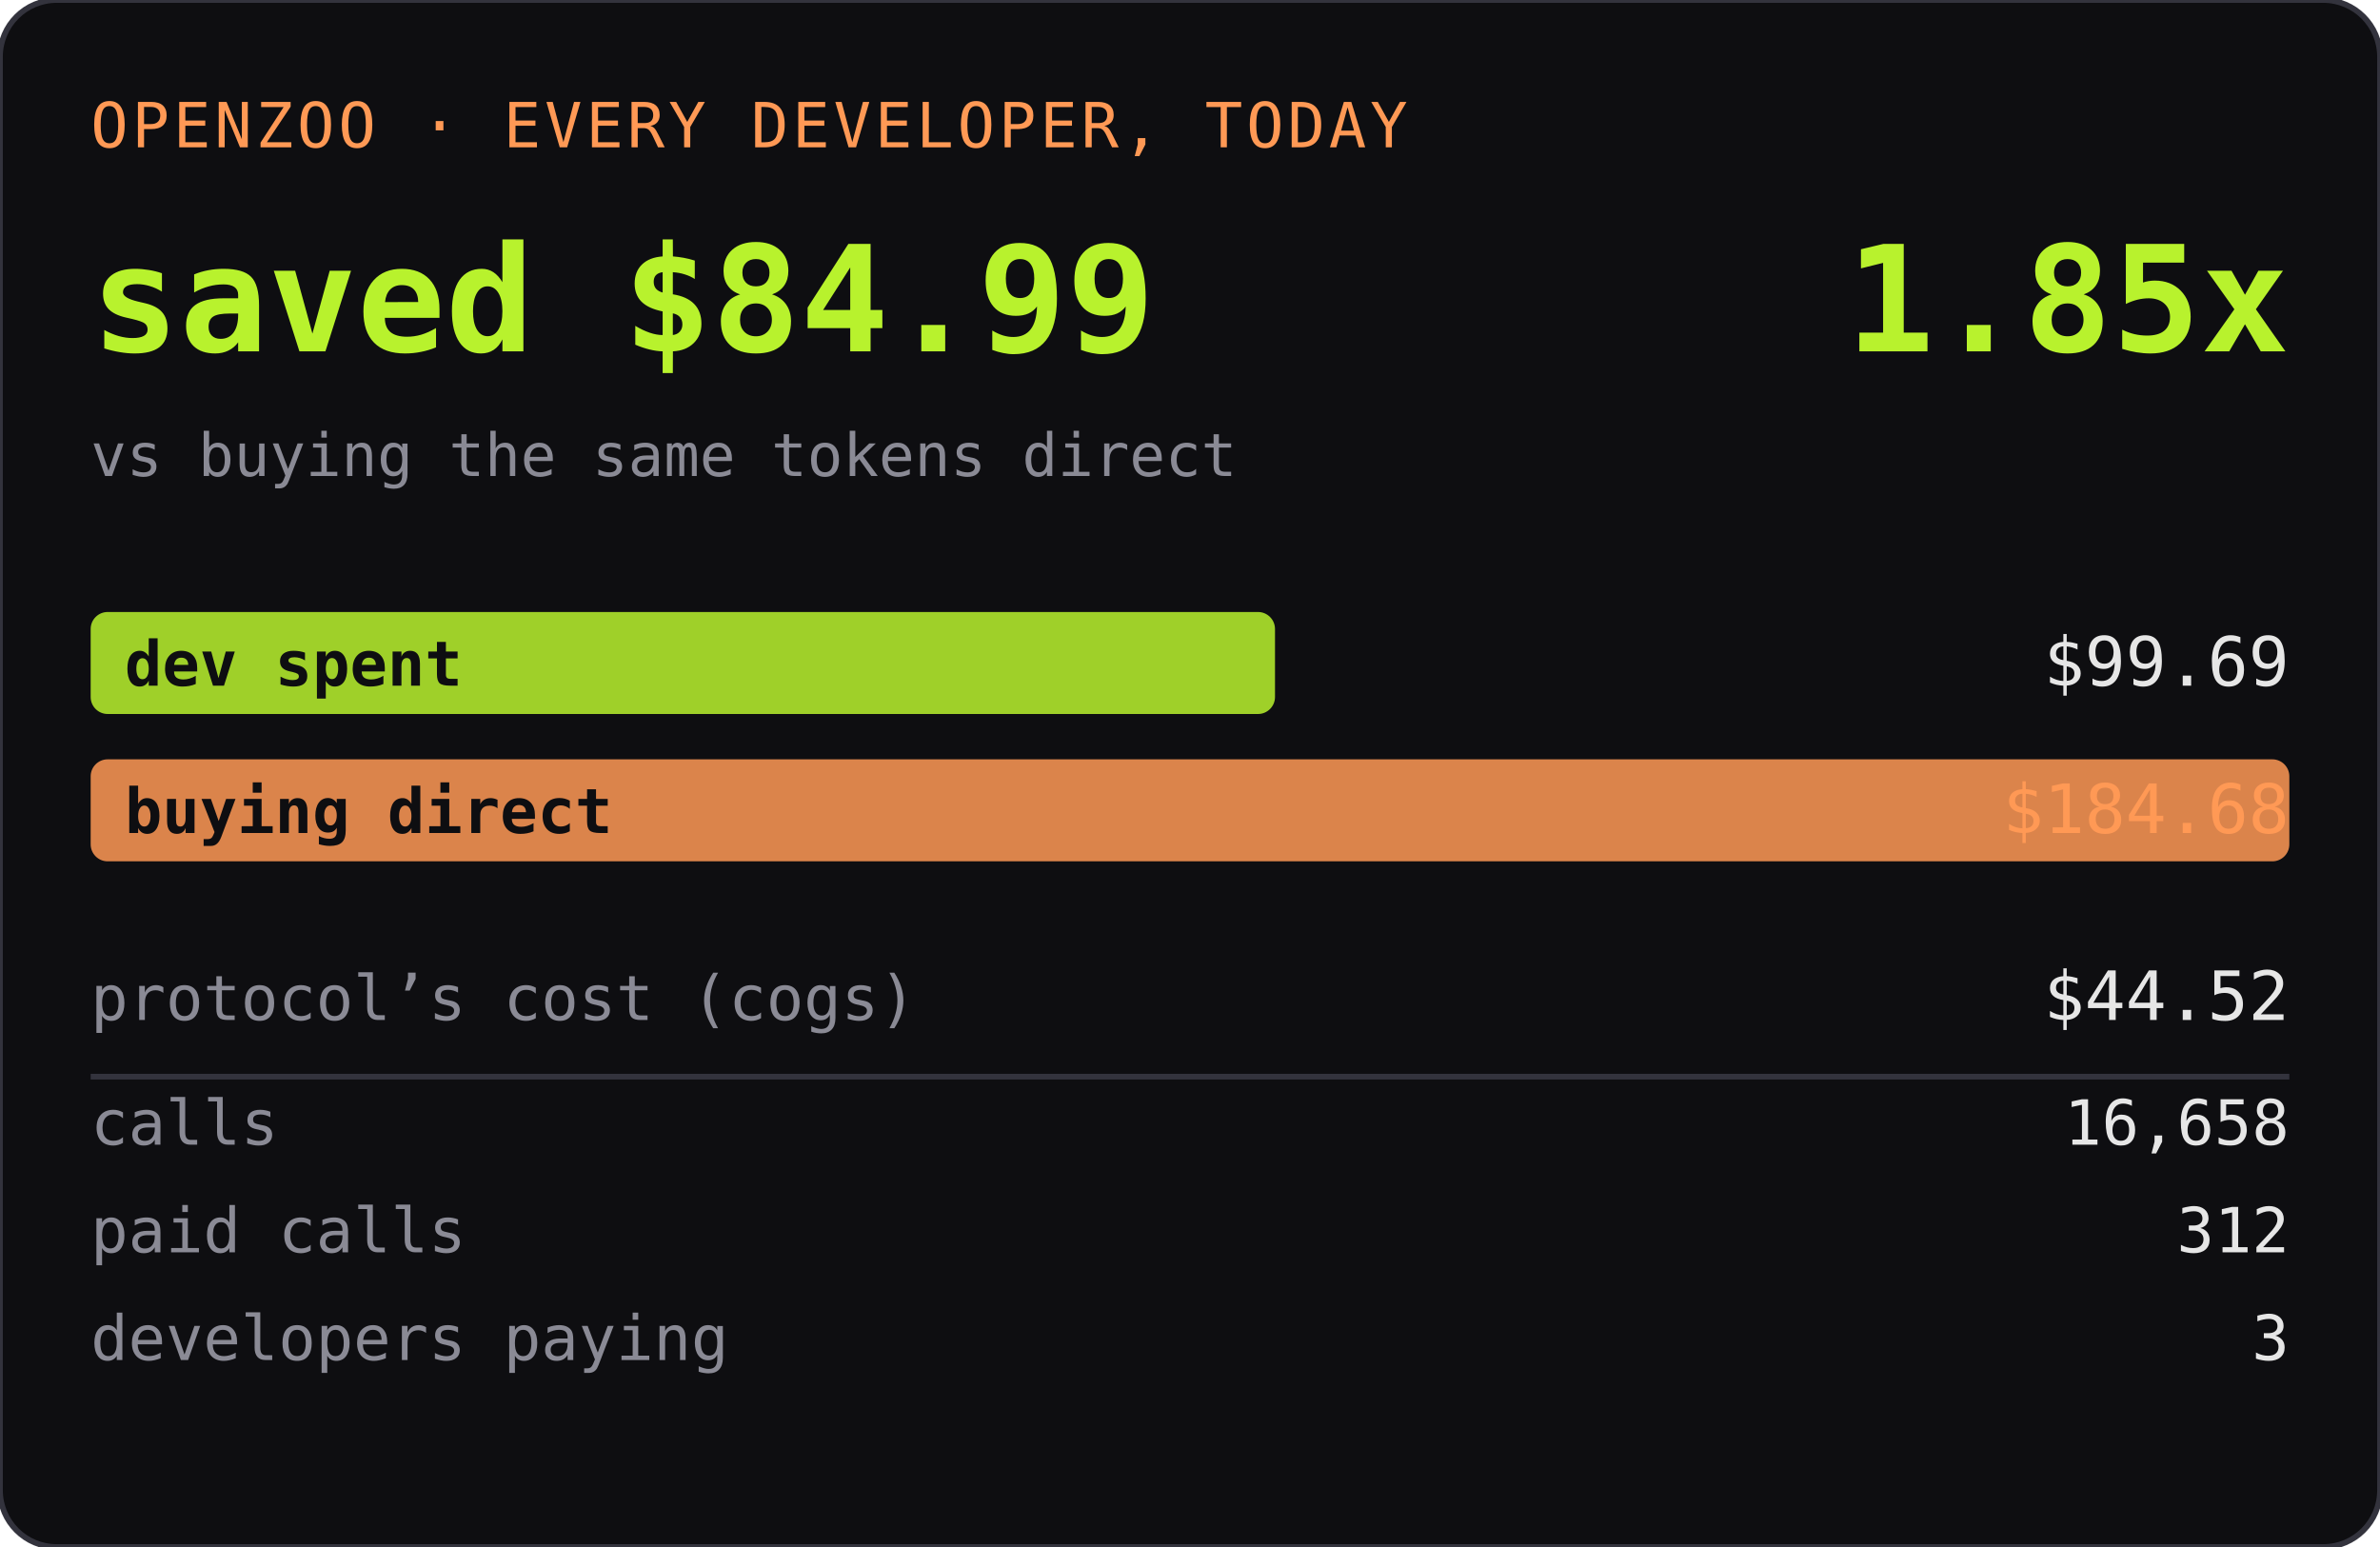
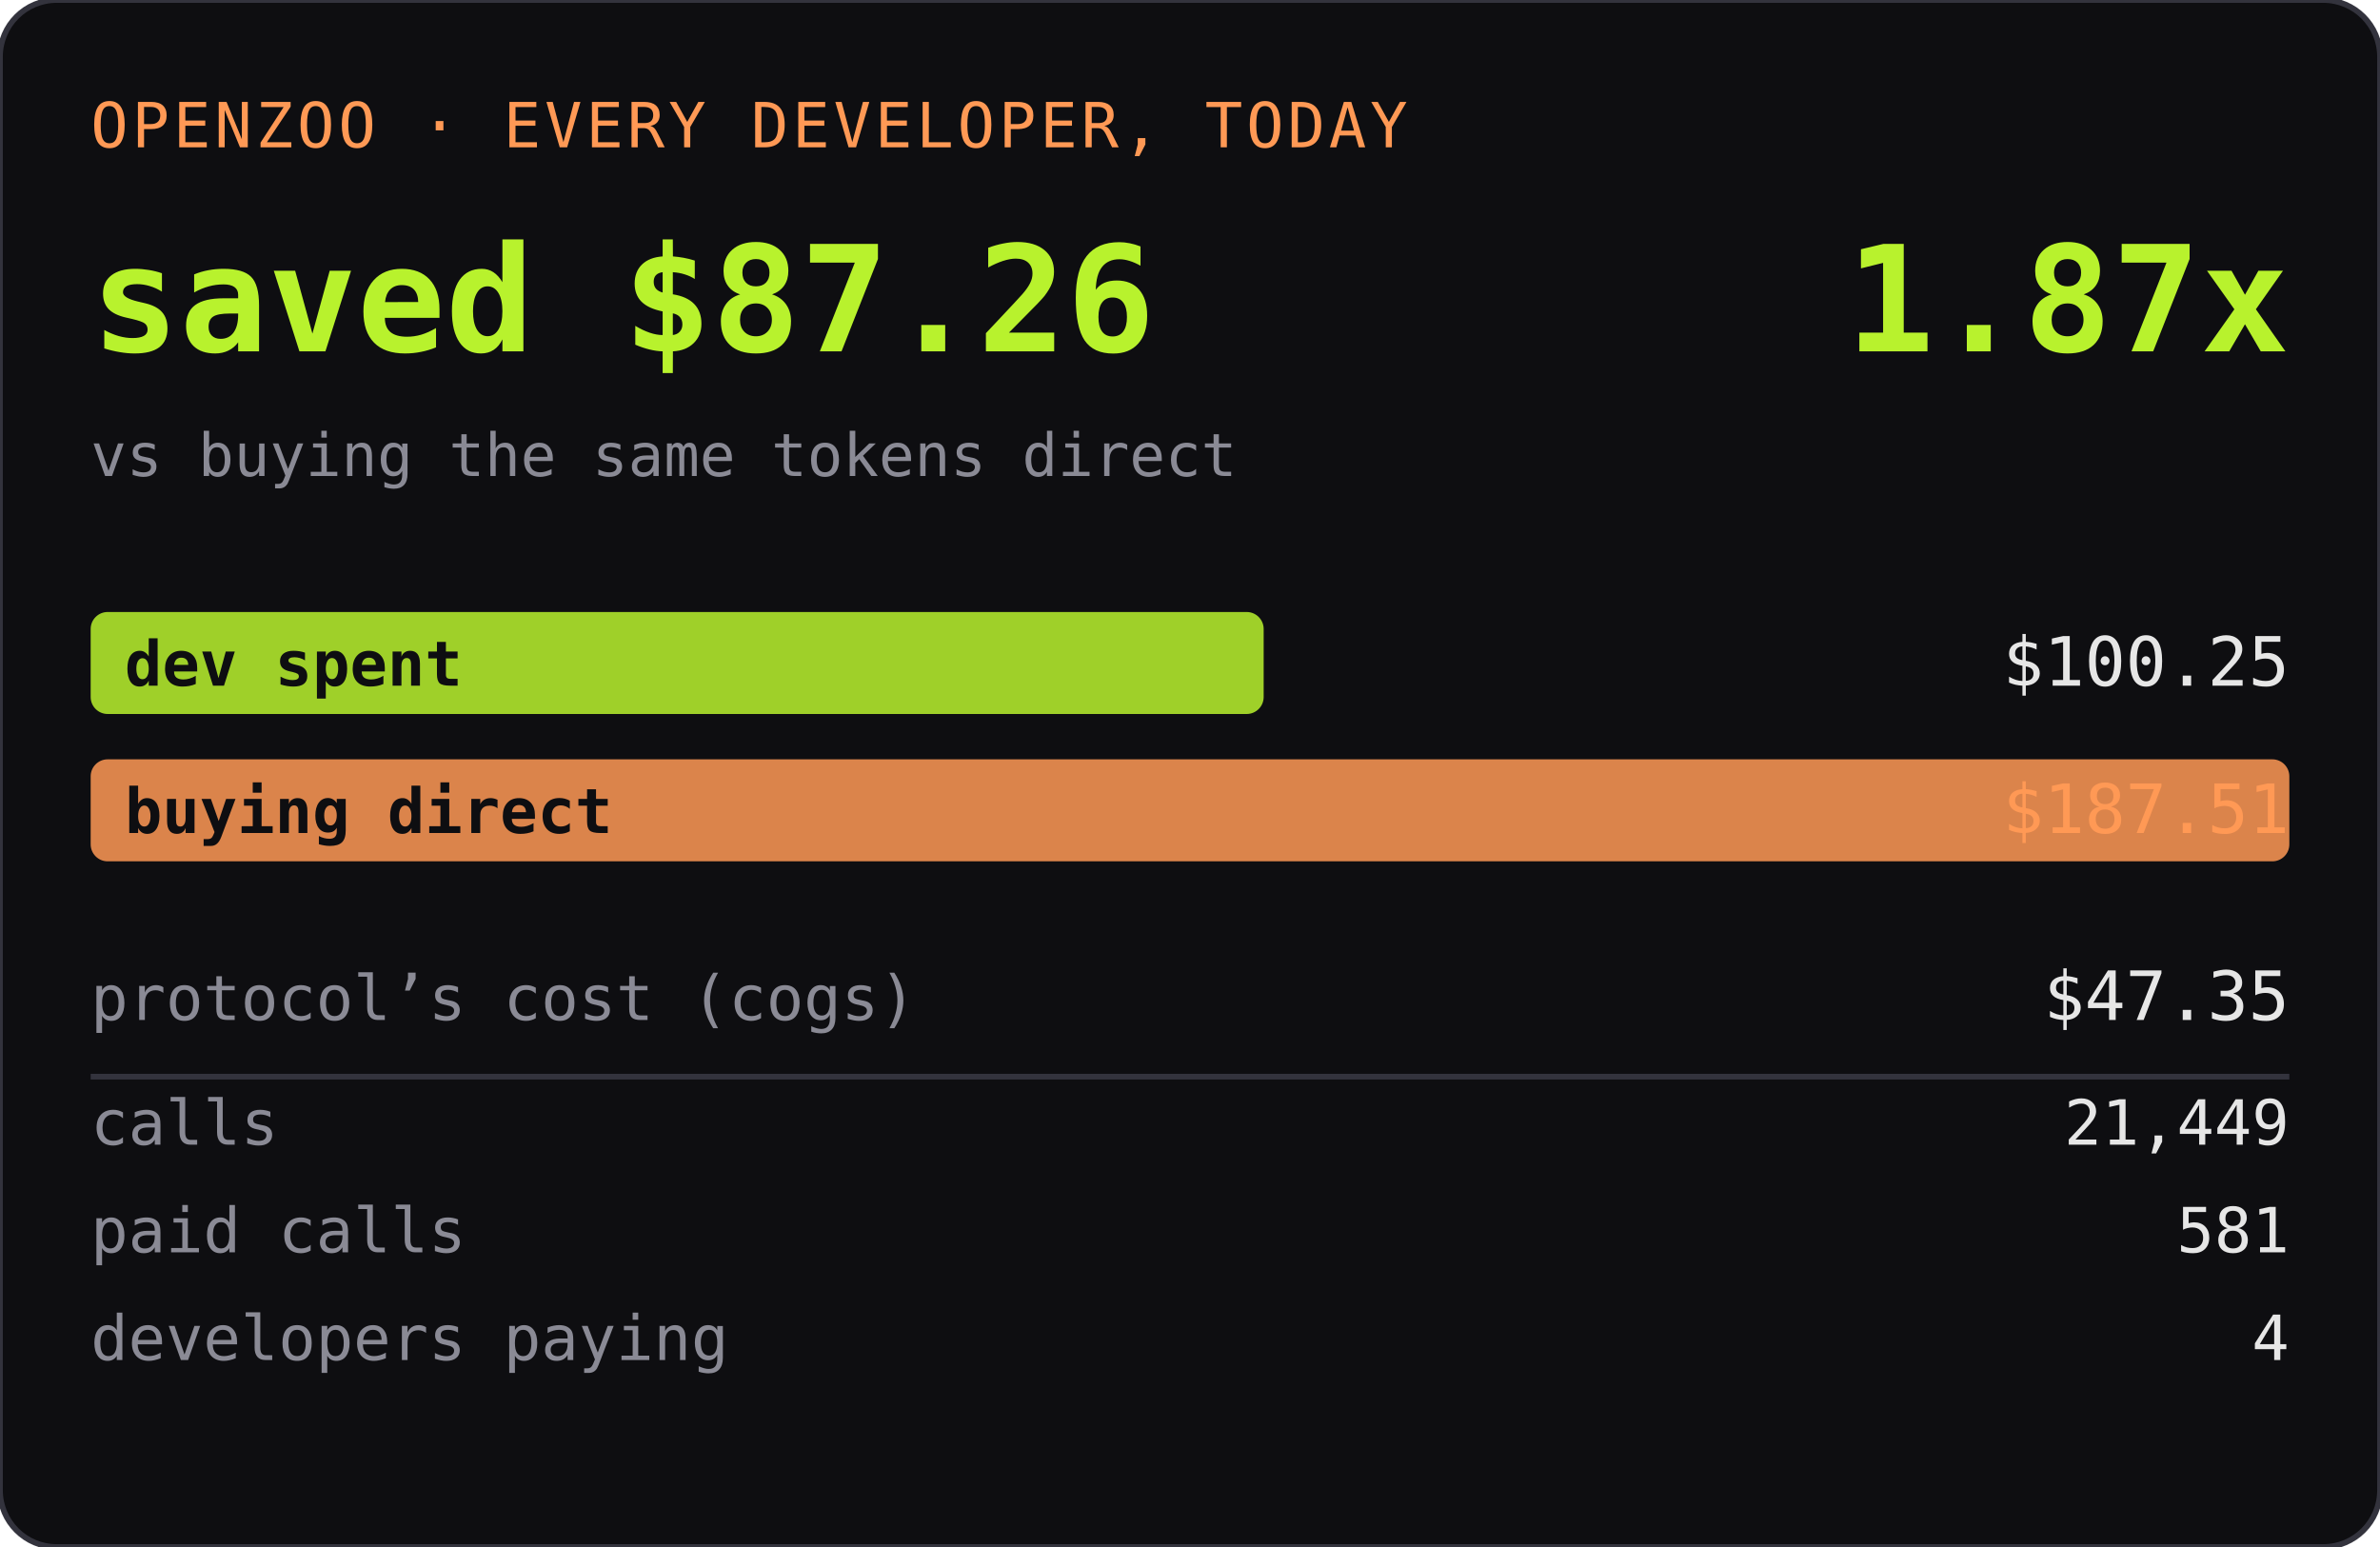
<svg xmlns="http://www.w3.org/2000/svg" width="420" height="273" role="img" aria-label="OPENZOO · EVERY DEVELOPER, TODAY">
  <rect width="420" height="273" rx="10" fill="#0e0e11" />
  <rect width="420" height="273" rx="10" fill="none" stroke="#33333d" />
  <text x="16" y="26" font-family="ui-monospace,SFMono-Regular,Menlo,monospace" font-size="11" fill="#ff9955" letter-spacing="0.06em">OPENZOO · EVERY DEVELOPER, TODAY</text>
-   <text x="16" y="62" font-family="ui-monospace,SFMono-Regular,Menlo,monospace" font-size="26" font-weight="600" fill="#b8f22d">saved $84.99</text>
-   <text x="404" y="62" text-anchor="end" font-family="ui-monospace,SFMono-Regular,Menlo,monospace" font-size="26" font-weight="600" fill="#b8f22d">1.85x</text>
+   <text x="16" y="62" font-family="ui-monospace,SFMono-Regular,Menlo,monospace" font-size="26" font-weight="600" fill="#b8f22d">saved $87.26</text>
+   <text x="404" y="62" text-anchor="end" font-family="ui-monospace,SFMono-Regular,Menlo,monospace" font-size="26" font-weight="600" fill="#b8f22d">1.87x</text>
  <text x="16" y="84" font-family="ui-monospace,SFMono-Regular,Menlo,monospace" font-size="10.5" fill="#8a8a95">vs buying the same tokens direct</text>
-   <rect x="16" y="108" width="209" height="18" rx="3" fill="#b8f22d" opacity="0.85" />
+   <rect x="16" y="108" width="207" height="18" rx="3" fill="#b8f22d" opacity="0.85" />
  <text x="22" y="121" font-family="ui-monospace,SFMono-Regular,Menlo,monospace" font-size="11" fill="#0e0e11" font-weight="600">dev spent</text>
-   <text x="404" y="121" text-anchor="end" font-family="ui-monospace,SFMono-Regular,Menlo,monospace" font-size="12" fill="#e6e6e6">$99.69</text>
+   <text x="404" y="121" text-anchor="end" font-family="ui-monospace,SFMono-Regular,Menlo,monospace" font-size="12" fill="#e6e6e6">$100.25</text>
  <rect x="16" y="134" width="388" height="18" rx="3" fill="#ff9955" opacity="0.85" />
  <text x="22" y="147" font-family="ui-monospace,SFMono-Regular,Menlo,monospace" font-size="11" fill="#0e0e11" font-weight="600">buying direct</text>
-   <text x="404" y="147" text-anchor="end" font-family="ui-monospace,SFMono-Regular,Menlo,monospace" font-size="12" fill="#ff9955">$184.68</text>
+   <text x="404" y="147" text-anchor="end" font-family="ui-monospace,SFMono-Regular,Menlo,monospace" font-size="12" fill="#ff9955">$187.51</text>
  <text x="16" y="180" font-family="ui-monospace,SFMono-Regular,Menlo,monospace" font-size="11" fill="#8a8a95">protocol’s cost (cogs)</text>
-   <text x="404" y="180" text-anchor="end" font-family="ui-monospace,SFMono-Regular,Menlo,monospace" font-size="12" fill="#e6e6e6">$44.52</text>
+   <text x="404" y="180" text-anchor="end" font-family="ui-monospace,SFMono-Regular,Menlo,monospace" font-size="12" fill="#e6e6e6">$47.35</text>
  <line x1="16" y1="190" x2="404" y2="190" stroke="#33333d" />
  <text x="16" y="202" font-family="ui-monospace,SFMono-Regular,Menlo,monospace" font-size="11" fill="#8a8a95">calls</text>
-   <text x="404" y="202" text-anchor="end" font-family="ui-monospace,SFMono-Regular,Menlo,monospace" font-size="11" fill="#e6e6e6">16,658</text>
+   <text x="404" y="202" text-anchor="end" font-family="ui-monospace,SFMono-Regular,Menlo,monospace" font-size="11" fill="#e6e6e6">21,449</text>
  <text x="16" y="221" font-family="ui-monospace,SFMono-Regular,Menlo,monospace" font-size="11" fill="#8a8a95">paid calls</text>
-   <text x="404" y="221" text-anchor="end" font-family="ui-monospace,SFMono-Regular,Menlo,monospace" font-size="11" fill="#e6e6e6">312</text>
+   <text x="404" y="221" text-anchor="end" font-family="ui-monospace,SFMono-Regular,Menlo,monospace" font-size="11" fill="#e6e6e6">581</text>
  <text x="16" y="240" font-family="ui-monospace,SFMono-Regular,Menlo,monospace" font-size="11" fill="#8a8a95">developers paying</text>
-   <text x="404" y="240" text-anchor="end" font-family="ui-monospace,SFMono-Regular,Menlo,monospace" font-size="11" fill="#e6e6e6">3</text>
+   <text x="404" y="240" text-anchor="end" font-family="ui-monospace,SFMono-Regular,Menlo,monospace" font-size="11" fill="#e6e6e6">4</text>
</svg>
